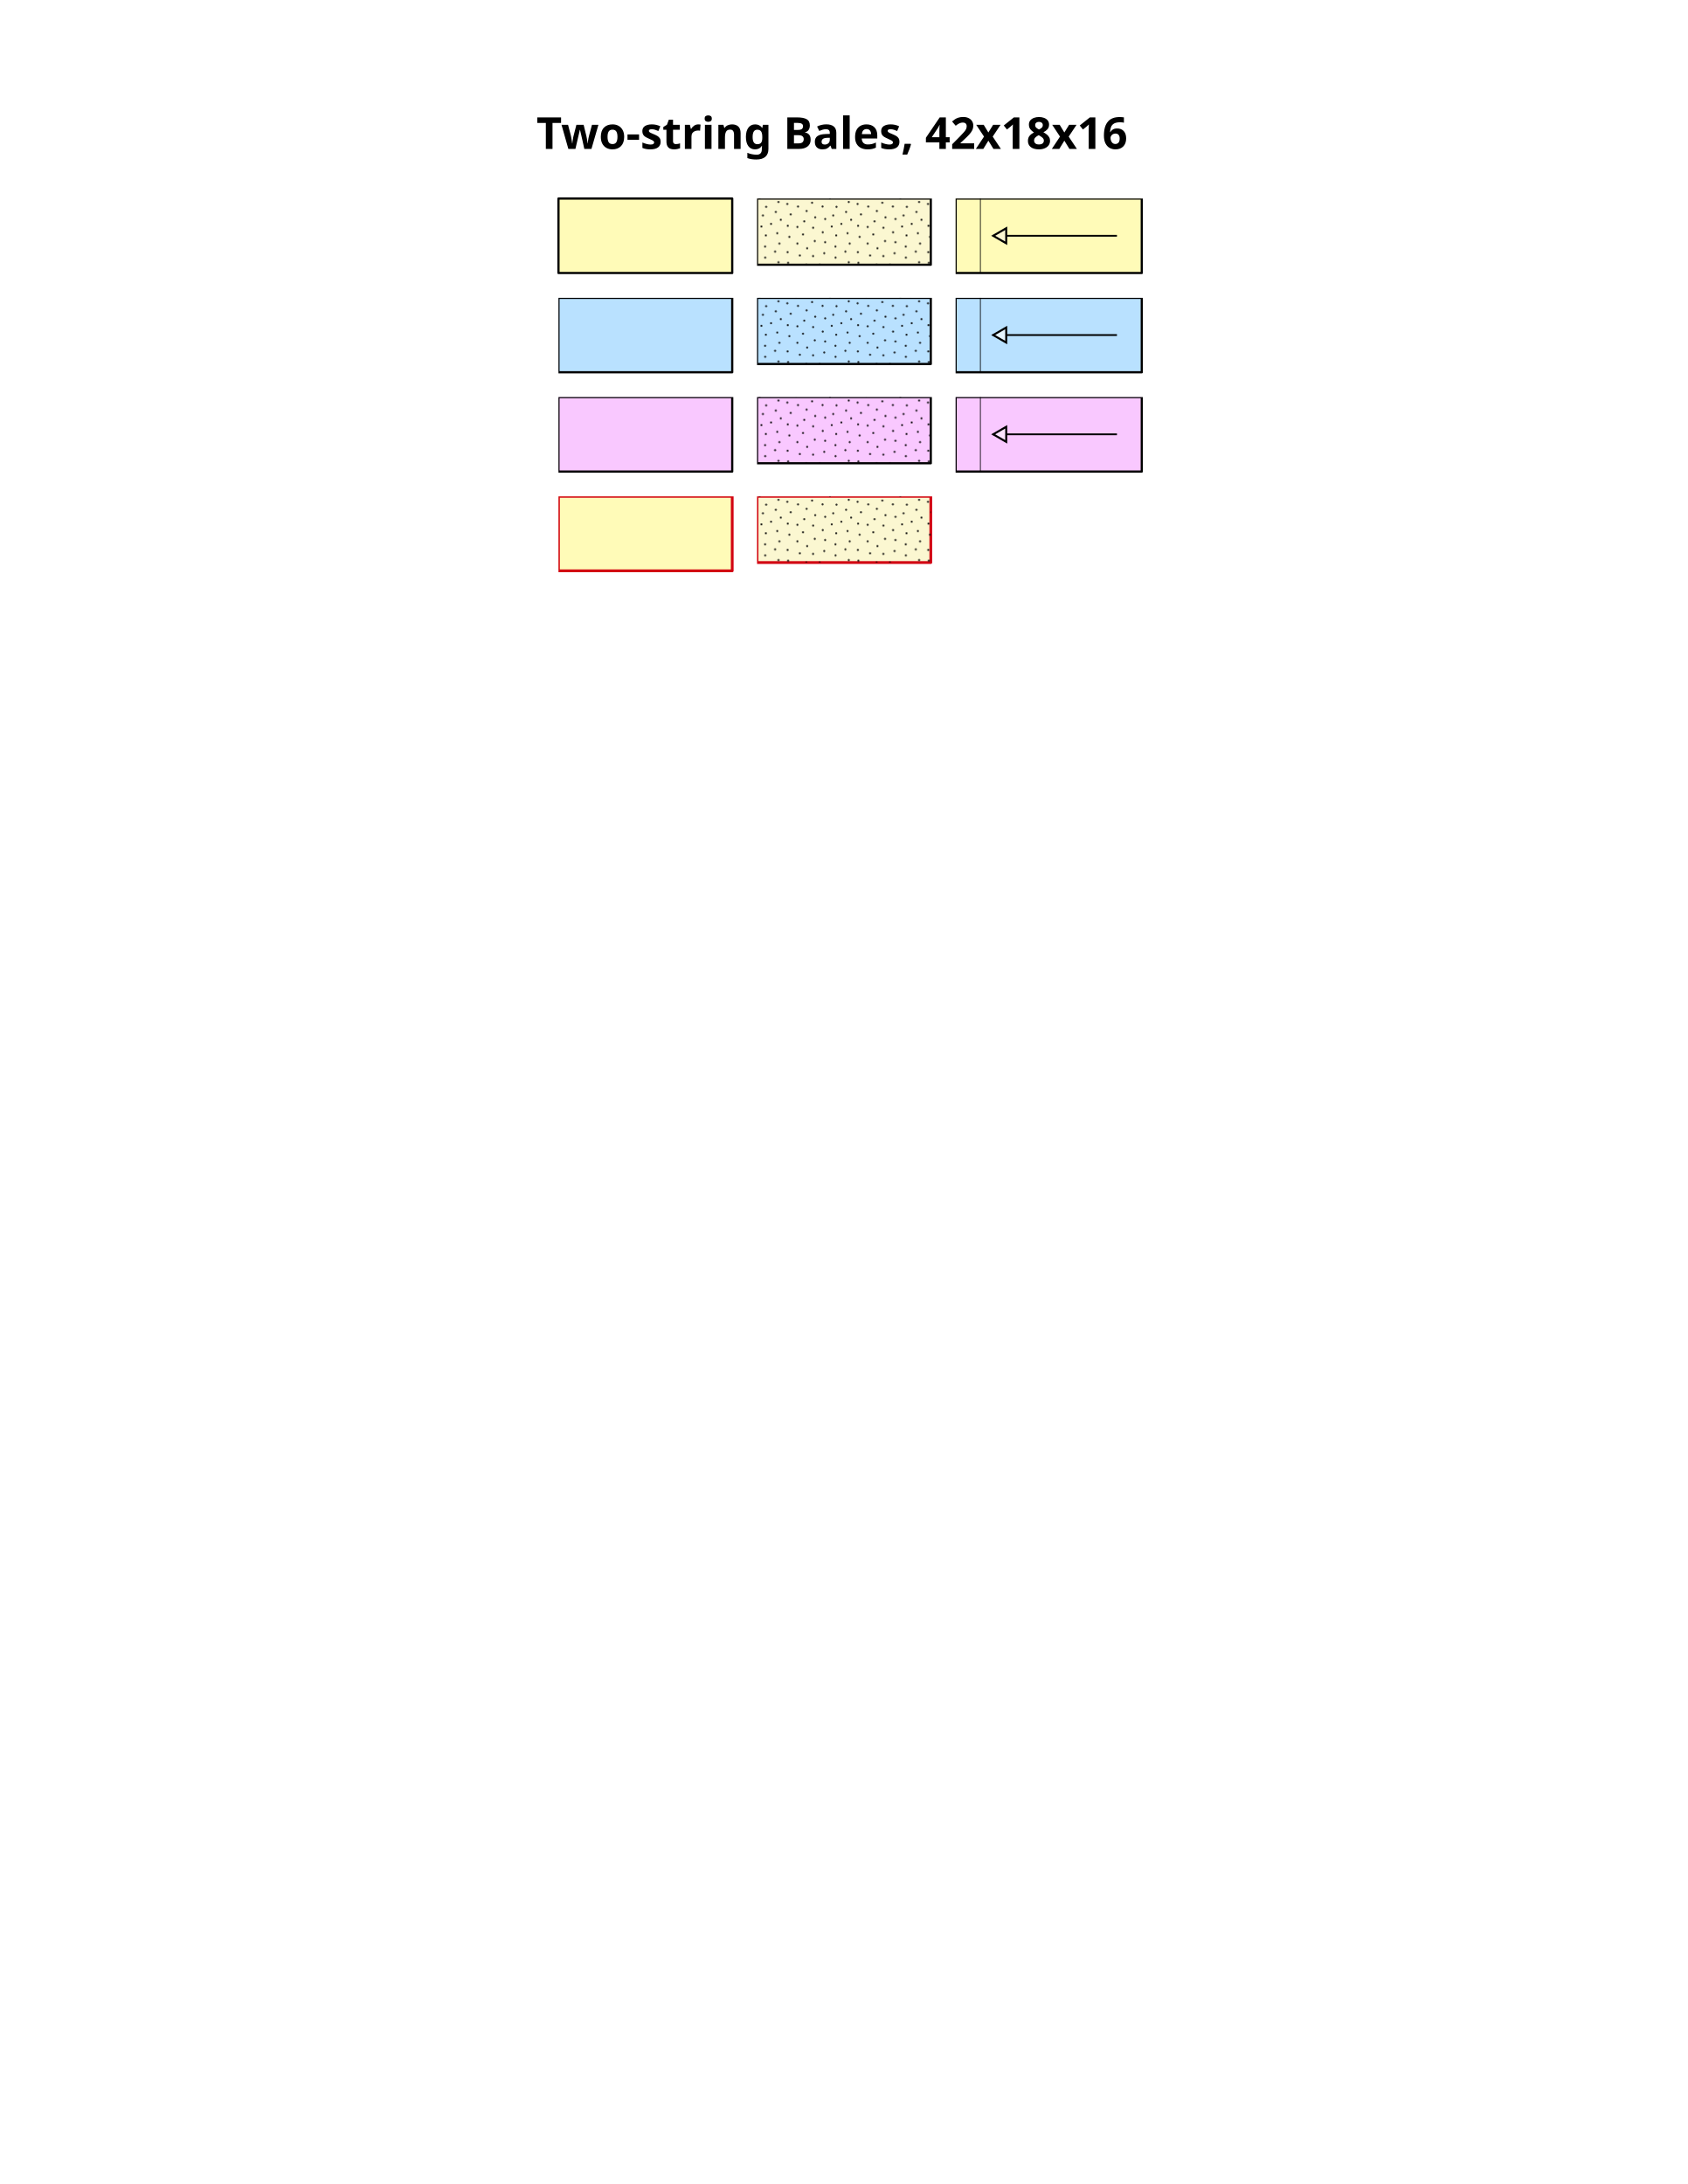
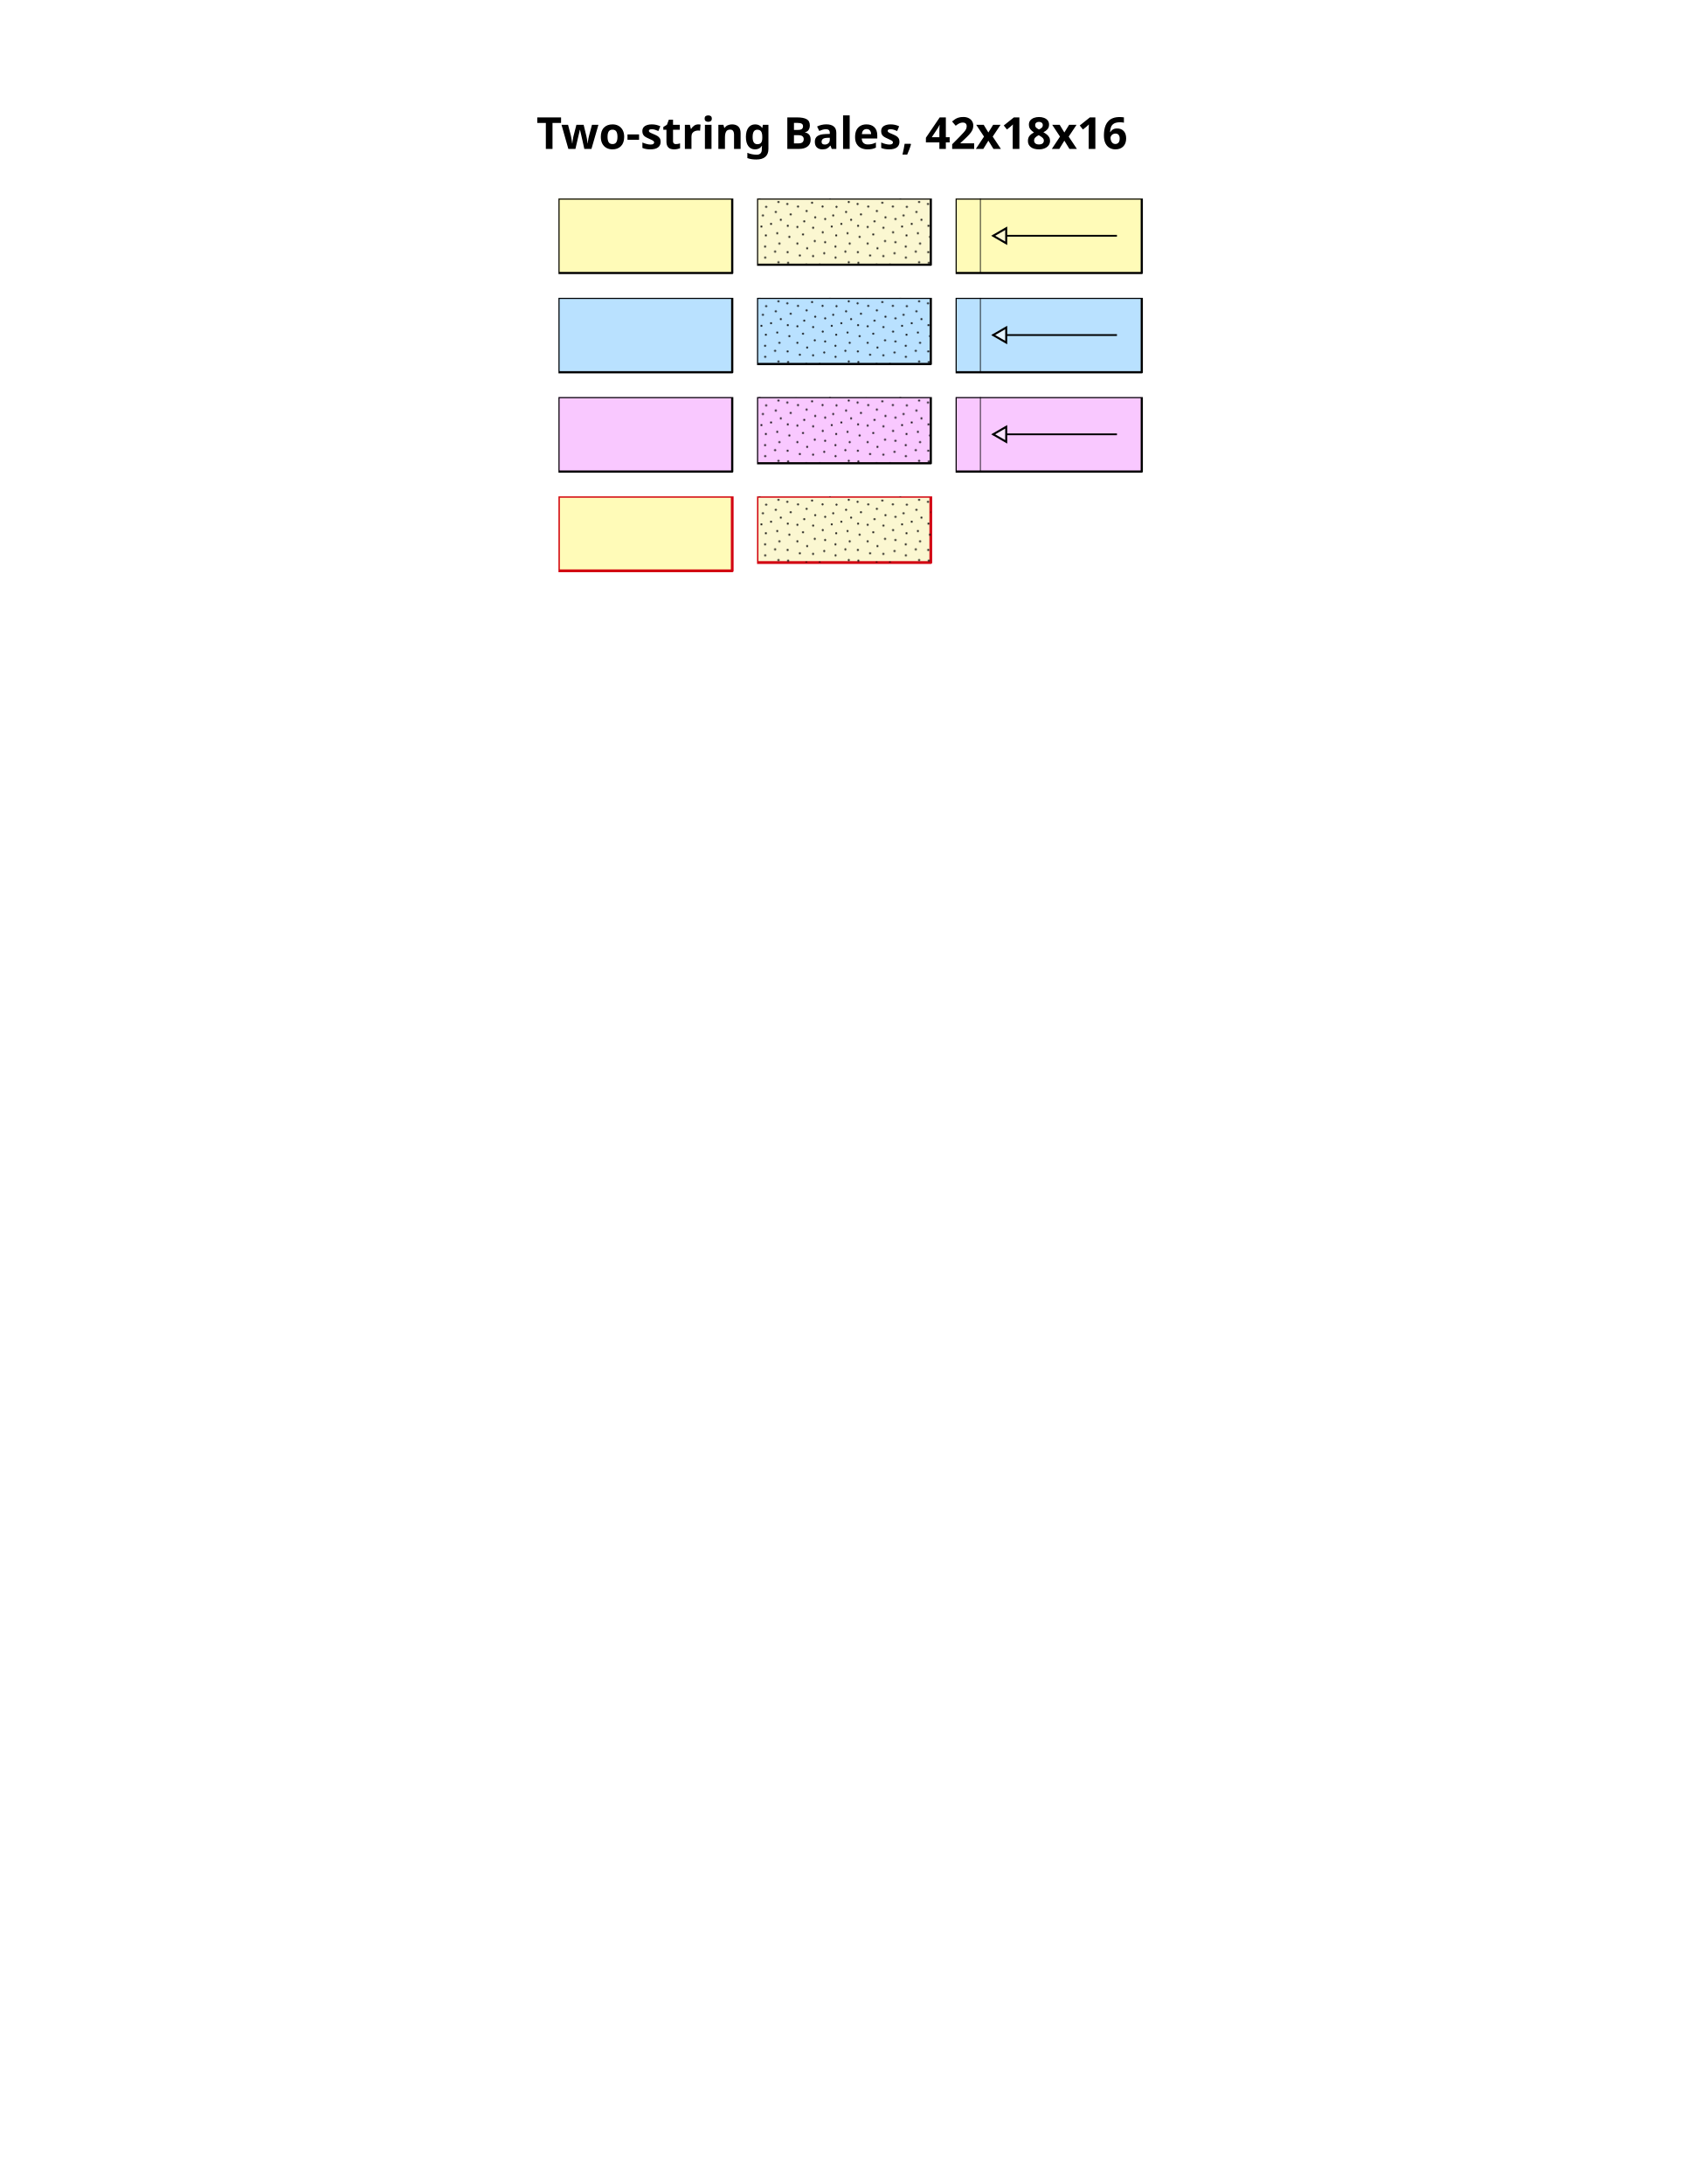
<svg xmlns="http://www.w3.org/2000/svg" xmlns:xlink="http://www.w3.org/1999/xlink" width="8.5in" height="11in" viewBox="0 0 816 1056" version="1.1" id="svg8">
  <defs id="defs2">
+     <symbol id="bale-1-42x18x16">
+       <rect id="rect10376" y="0" x="0" style="opacity:1;fill:#fffbb8;fill-opacity:1;stroke:#000000;stroke-width:1.067;stroke-linecap:round;stroke-linejoin:round;stroke-miterlimit:4" width="84" height="36" />
+     </symbol>
    <symbol id="bale-1-edge-42x18x16">
      <rect height="32" width="84" style="opacity:1;fill:#fbf7d1;fill-opacity:1;stroke:#000000;stroke-width:1.067;stroke-linecap:round;stroke-linejoin:round;stroke-miterlimit:4" x="0" y="0" id="rect10" />
      <rect height="32" width="84" style="opacity:1;fill:url(#pattern10961);fill-opacity:0.8;stroke:none" x="0" y="0" id="rect12" />
    </symbol>
    <symbol id="bale-1-leaner-42x18x16">
      <rect style="fill:#fffbb8;fill-opacity:1;stroke:#000000;stroke-width:1.067;stroke-linecap:butt;stroke-linejoin:round;stroke-miterlimit:4;stroke-dasharray:none;stroke-opacity:1" width="90" height="36" x="0" y="0" id="rect17" />
      <path d="M 78,18 H 18" style="fill:none;fill-opacity:1;stroke:#000000;stroke-width:0.853;stroke-linecap:butt;stroke-linejoin:miter;stroke-miterlimit:4;stroke-dasharray:none;stroke-opacity:1;marker-start:none;marker-end:url(#EmptyTriangleOutL-1)" id="path19" />
      <path style="fill:none;fill-opacity:0.75;fill-rule:evenodd;stroke:#000000;stroke-width:0.64;stroke-linecap:butt;stroke-linejoin:miter;stroke-miterlimit:4;stroke-dasharray:none;stroke-opacity:0.553" d="M 12,0 V 36" id="path21" />
    </symbol>
    <symbol id="bale-2-42x18x16">
      <rect y="0" x="0" style="opacity:1;fill:#b9e1ff;fill-opacity:1;stroke:#000000;stroke-width:1.067;stroke-linecap:round;stroke-linejoin:round;stroke-miterlimit:4" width="84" height="36" id="rect26" />
    </symbol>
    <symbol id="bale-2-edge-42x18x16">
      <rect y="0" x="0" style="opacity:1;fill:#b9e1ff;fill-opacity:1;stroke:#000000;stroke-width:1.067;stroke-linecap:round;stroke-linejoin:round;stroke-miterlimit:4;stroke-dasharray:none;stroke-dashoffset:0;stroke-opacity:1" width="84" height="32" id="rect31" />
      <rect y="0" x="0" style="opacity:1;fill:url(#pattern10961);fill-opacity:0.8;stroke:none" width="84" height="32" id="rect33" />
    </symbol>
    <symbol id="bale-2-leaner-42x18x16">
      <rect y="0" x="0" height="36" width="90" style="fill:#b9e1ff;fill-opacity:1;stroke:#000000;stroke-width:1.067;stroke-linecap:butt;stroke-linejoin:round;stroke-miterlimit:4;stroke-dasharray:none;stroke-opacity:1" id="rect38" />
      <path style="fill:none;fill-opacity:1;stroke:#000000;stroke-width:0.853;stroke-linecap:butt;stroke-linejoin:miter;stroke-miterlimit:4;stroke-dasharray:none;stroke-opacity:1;marker-start:none;marker-end:url(#EmptyTriangleOutL-2)" d="M 78,18 H 18" id="path40" />
      <path d="M 12,0 V 36" style="fill:none;fill-opacity:0.75;fill-rule:evenodd;stroke:#000000;stroke-width:0.64;stroke-linecap:butt;stroke-linejoin:miter;stroke-miterlimit:4;stroke-dasharray:none;stroke-opacity:0.553" id="path42" />
    </symbol>
    <symbol id="bale-3-42x18x16">
      <rect height="36" width="84" style="opacity:1;fill:#f9c8ff;fill-opacity:1;stroke:#000000;stroke-width:1.067;stroke-linecap:round;stroke-linejoin:round;stroke-miterlimit:4" x="0" y="0" id="rect47" />
    </symbol>
    <symbol id="bale-3-edge-42x18x16">
      <rect height="32" width="84" style="opacity:1;fill:#f9c8ff;fill-opacity:1;stroke:#000000;stroke-width:1.067;stroke-linecap:round;stroke-linejoin:round;stroke-miterlimit:4;stroke-dasharray:none;stroke-dashoffset:0;stroke-opacity:1" x="0" y="0" id="rect52" />
      <rect height="32" width="84" style="opacity:1;fill:url(#pattern10961);fill-opacity:0.8;stroke:none" x="0" y="0" id="rect54" />
    </symbol>
    <symbol id="bale-3-leaner-42x18x16">
      <rect style="fill:#f9c8ff;fill-opacity:1;stroke:#000000;stroke-width:1.067;stroke-linecap:butt;stroke-linejoin:round;stroke-miterlimit:4;stroke-dasharray:none;stroke-opacity:1" width="90" height="36" x="0" y="0" id="rect59" />
      <path d="M 78,18 H 18" style="fill:none;fill-opacity:1;stroke:#000000;stroke-width:0.853;stroke-linecap:butt;stroke-linejoin:miter;stroke-miterlimit:4;stroke-dasharray:none;stroke-opacity:1;marker-start:none;marker-end:url(#EmptyTriangleOutL-3)" id="path61" />
      <path style="fill:none;fill-opacity:0.75;fill-rule:evenodd;stroke:#000000;stroke-width:0.64;stroke-linecap:butt;stroke-linejoin:miter;stroke-miterlimit:4;stroke-dasharray:none;stroke-opacity:0.553" d="M 12,0 V 36" id="path63" />
    </symbol>
    <marker style="overflow:visible" id="EmptyTriangleOutL-1" refX="0" refY="0" orient="auto">
      <path style="fill:#fbf7d1;fill-rule:evenodd;stroke:#000000;stroke-width:0.853pt" d="M -0.196,0 -7.578,4.267 v -8.533 z" id="path5924-4" />
    </marker>
    <marker orient="auto" refY="0" refX="0" id="EmptyTriangleOutL-2" style="overflow:visible">
      <path id="path15438" d="M -0.196,0 -7.578,4.267 v -8.533 z" style="fill:#e5f4ff;fill-rule:evenodd;stroke:#000000;stroke-width:0.853pt" />
    </marker>
    <marker style="overflow:visible" id="EmptyTriangleOutL-3" refX="0" refY="0" orient="auto">
      <path style="fill:#fce5ff;fill-rule:evenodd;stroke:#000000;stroke-width:0.853pt" d="M -0.196,0 -7.578,4.267 v -8.533 z" id="path17677" />
    </marker>
    <pattern xlink:href="#Polkadots-med" id="pattern10961" patternTransform="matrix(3.4,0,0,3.4,-8.4534888e-8,-11.1125)" />
    <pattern id="Polkadots-med" patternTransform="translate(0,0) scale(10,10)" height="10" width="10" patternUnits="userSpaceOnUse">
      <circle id="circle9517" r="0.15" cy="0.810" cx="2.567" style="fill:black;stroke:none" />
      <circle id="circle9519" r="0.15" cy="2.33" cx="3.048" style="fill:black;stroke:none" />
      <circle id="circle9521" r="0.15" cy="2.415" cx="4.418" style="fill:black;stroke:none" />
      <circle id="circle9523" r="0.15" cy="3.029" cx="1.844" style="fill:black;stroke:none" />
      <circle id="circle9525" r="0.15" cy="1.363" cx="6.08" style="fill:black;stroke:none" />
      <circle id="circle9527" r="0.15" cy="4.413" cx="5.819" style="fill:black;stroke:none" />
      <circle id="circle9529" r="0.15" cy="4.048" cx="4.305" style="fill:black;stroke:none" />
      <circle id="circle9531" r="0.15" cy="3.045" cx="5.541" style="fill:black;stroke:none" />
      <circle id="circle9533" r="0.15" cy="5.527" cx="4.785" style="fill:black;stroke:none" />
      <circle id="circle9535" r="0.15" cy="5.184" cx="2.667" style="fill:black;stroke:none" />
      <circle id="circle9537" r="0.15" cy="1.448" cx="7.965" style="fill:black;stroke:none" />
      <circle id="circle9539" r="0.15" cy="5.049" cx="7.047" style="fill:black;stroke:none" />
      <circle id="circle9541" r="0.15" cy="0.895" cx="4.340" style="fill:black;stroke:none" />
      <circle id="circle9543" r="0.15" cy="0.340" cx="7.125" style="fill:black;stroke:none" />
      <circle id="circle9545" r="0.15" cy="1.049" cx="9.553" style="fill:black;stroke:none" />
      <circle id="circle9547" r="0.15" cy="2.689" cx="7.006" style="fill:black;stroke:none" />
      <circle id="circle9549" r="0.15" cy="2.689" cx="8.909" style="fill:black;stroke:none" />
      <circle id="circle9551" r="0.15" cy="4.407" cx="9.315" style="fill:black;stroke:none" />
      <circle id="circle9553" r="0.15" cy="3.870" cx="7.820" style="fill:black;stroke:none" />
      <circle id="circle9555" r="0.15" cy="5.948" cx="8.270" style="fill:black;stroke:none" />
      <circle id="circle9557" r="0.15" cy="7.428" cx="7.973" style="fill:black;stroke:none" />
      <circle id="circle9559" r="0.15" cy="8.072" cx="9.342" style="fill:black;stroke:none" />
      <circle id="circle9561" r="0.15" cy="9.315" cx="8.206" style="fill:black;stroke:none" />
      <circle id="circle9563" r="0.15" cy="9.475" cx="9.682" style="fill:black;stroke:none" />
      <circle id="circle9565" r="0.15" cy="6.186" cx="9.688" style="fill:black;stroke:none" />
      <circle id="circle9567" r="0.15" cy="6.296" cx="3.379" style="fill:black;stroke:none" />
      <circle id="circle9569" r="0.15" cy="8.204" cx="2.871" style="fill:black;stroke:none" />
      <circle id="circle9571" r="0.15" cy="8.719" cx="4.59" style="fill:black;stroke:none" />
      <circle id="circle9573" r="0.15" cy="9.671" cx="3.181" style="fill:black;stroke:none" />
      <circle id="circle9575" r="0.15" cy="7.315" cx="5.734" style="fill:black;stroke:none" />
      <circle id="circle9577" r="0.15" cy="6.513" cx="6.707" style="fill:black;stroke:none" />
      <circle id="circle9579" r="0.15" cy="9.670" cx="5.730" style="fill:black;stroke:none" />
      <circle id="circle9581" r="0.15" cy="8.373" cx="6.535" style="fill:black;stroke:none" />
      <circle id="circle9583" r="0.15" cy="7.154" cx="4.37" style="fill:black;stroke:none" />
      <circle id="circle9585" r="0.15" cy="7.25" cx="0.622" style="fill:black;stroke:none" />
      <circle id="circle9587" r="0.15" cy="5.679" cx="0.831" style="fill:black;stroke:none" />
      <circle id="circle9589" r="0.15" cy="8.519" cx="1.257" style="fill:black;stroke:none" />
      <circle id="circle9591" r="0.15" cy="6.877" cx="1.989" style="fill:black;stroke:none" />
      <circle id="circle9593" r="0.15" cy="3.181" cx="0.374" style="fill:black;stroke:none" />
      <circle id="circle9595" r="0.15" cy="1.664" cx="1.166" style="fill:black;stroke:none" />
      <circle id="circle9597" r="0.15" cy="0.093" cx="1.151" style="fill:black;stroke:none" />
      <circle id="circle9599" r="0.15" cy="10.093" cx="1.151" style="fill:black;stroke:none" />
      <circle id="circle9601" r="0.15" cy="4.451" cx="1.302" style="fill:black;stroke:none" />
      <circle id="circle9603" r="0.15" cy="3.763" cx="3.047" style="fill:black;stroke:none" />
    </pattern>
    <symbol id="bale-1-anchor-42x18x16">
      <rect id="rect30412" y="0" x="0" style="opacity:1;fill:#fffbb8;fill-opacity:1;stroke:#d20312;stroke-width:1.333;stroke-linecap:round;stroke-linejoin:round;stroke-miterlimit:4;stroke-dasharray:none;stroke-dashoffset:0;stroke-opacity:1" width="84" height="36" />
    </symbol>
    <symbol id="bale-1-anchor-edge-42x18x16">
      <rect id="rect30418" y="0" x="0" style="opacity:1;fill:#fbf7d1;fill-opacity:1;stroke:#d20312;stroke-width:1.333;stroke-linecap:round;stroke-linejoin:round;stroke-miterlimit:4;stroke-dasharray:none;stroke-dashoffset:0;stroke-opacity:1" width="84" height="32" />
      <rect id="rect30420" y="0" x="0" style="opacity:1;fill:url(#pattern10961);fill-opacity:0.8;stroke:none" width="84" height="32" />
    </symbol>
  </defs>
  <text xml:space="preserve" style="font-style:normal;font-variant:normal;font-weight:bold;font-stretch:normal;font-size:21.333px;line-height:125%;font-family:'Rock Salt';-inkscape-font-specification:'Rock Salt Bold';font-variant-ligatures:normal;font-variant-caps:normal;font-variant-numeric:normal;font-feature-settings:normal;text-align:center;letter-spacing:0px;word-spacing:0px;writing-mode:lr-tb;text-anchor:middle;fill:#000000;fill-opacity:1;stroke:none;stroke-width:1px;stroke-linecap:butt;stroke-linejoin:miter;stroke-opacity:1" x="410.562" y="72" id="text8675">
    <tspan id="tspan8673" x="410.562" y="72">Two-string Bales, 42x18x16</tspan>
  </text>
-   <g id="use13432" transform="translate(270,96)">
-     <rect id="rect10376" y="0" x="0" style="opacity:1;fill:#fffbb8;fill-opacity:1;stroke:#000000;stroke-width:1.067;stroke-linecap:round;stroke-linejoin:round;stroke-miterlimit:4" width="84" height="36" />
-   </g>
  <use xlink:href="#bale-1-edge-42x18x16" id="use13478" transform="translate(366,96)" x="0" y="0" width="100%" height="100%" />
  <use id="use14248" xlink:href="#bale-1-leaner-42x18x16" x="0" y="0" width="100%" height="100%" transform="translate(462,96)" />
  <use xlink:href="#bale-2-42x18x16" id="use16370" transform="translate(270,144)" x="0" y="0" width="100%" height="100%" />
  <use xlink:href="#bale-2-edge-42x18x16" id="use16453" transform="translate(366,144)" x="0" y="0" width="100%" height="100%" />
  <use xlink:href="#bale-2-leaner-42x18x16" id="use16542" transform="translate(462,144)" x="0" y="0" width="100%" height="100%" />
  <use xlink:href="#bale-3-42x18x16" id="use18029" transform="translate(270,192)" x="0" y="0" width="100%" height="100%" />
  <use xlink:href="#bale-3-leaner-42x18x16" id="use18142" transform="translate(462,192)" x="0" y="0" width="100%" height="100%" />
  <use xlink:href="#bale-3-edge-42x18x16" id="use18269" transform="translate(366,192)" x="0" y="0" width="100%" height="100%" />
  <use xlink:href="#bale-1-anchor-42x18x16" id="use30760" transform="translate(270,240)" />
  <use xlink:href="#bale-1-anchor-edge-42x18x16" id="use30884" transform="translate(366,240)" />
+   <use xlink:href="#bale-1-42x18x16" id="use9140" transform="translate(270,96)" />
</svg>
